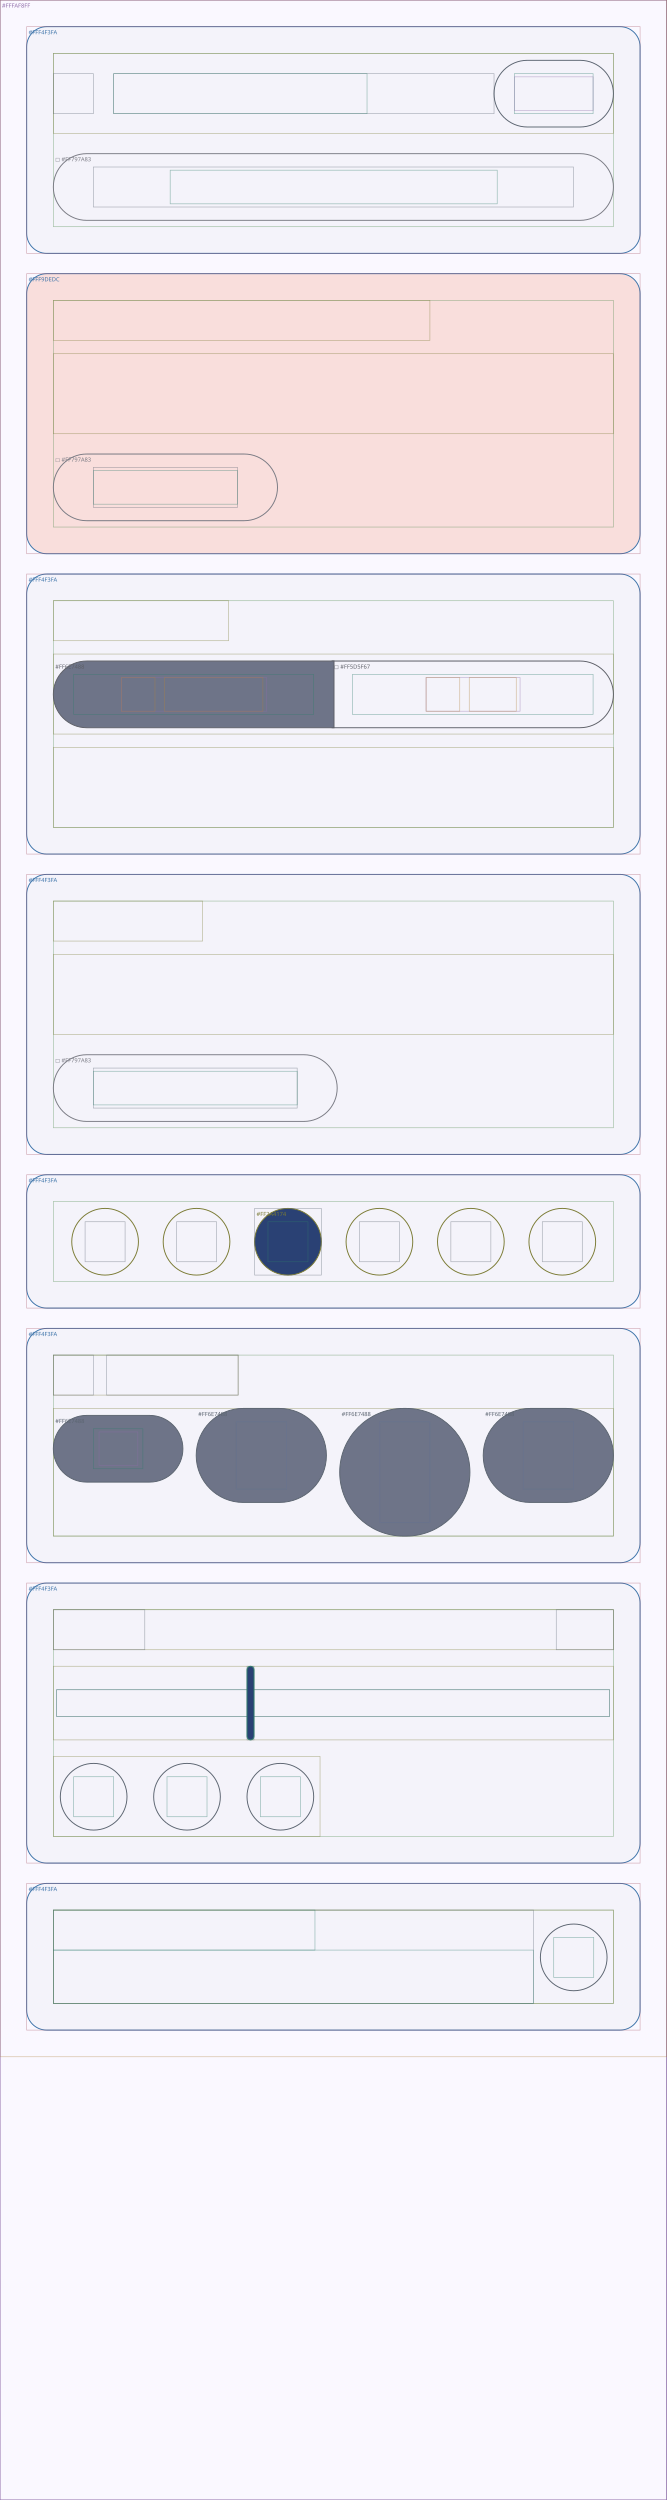
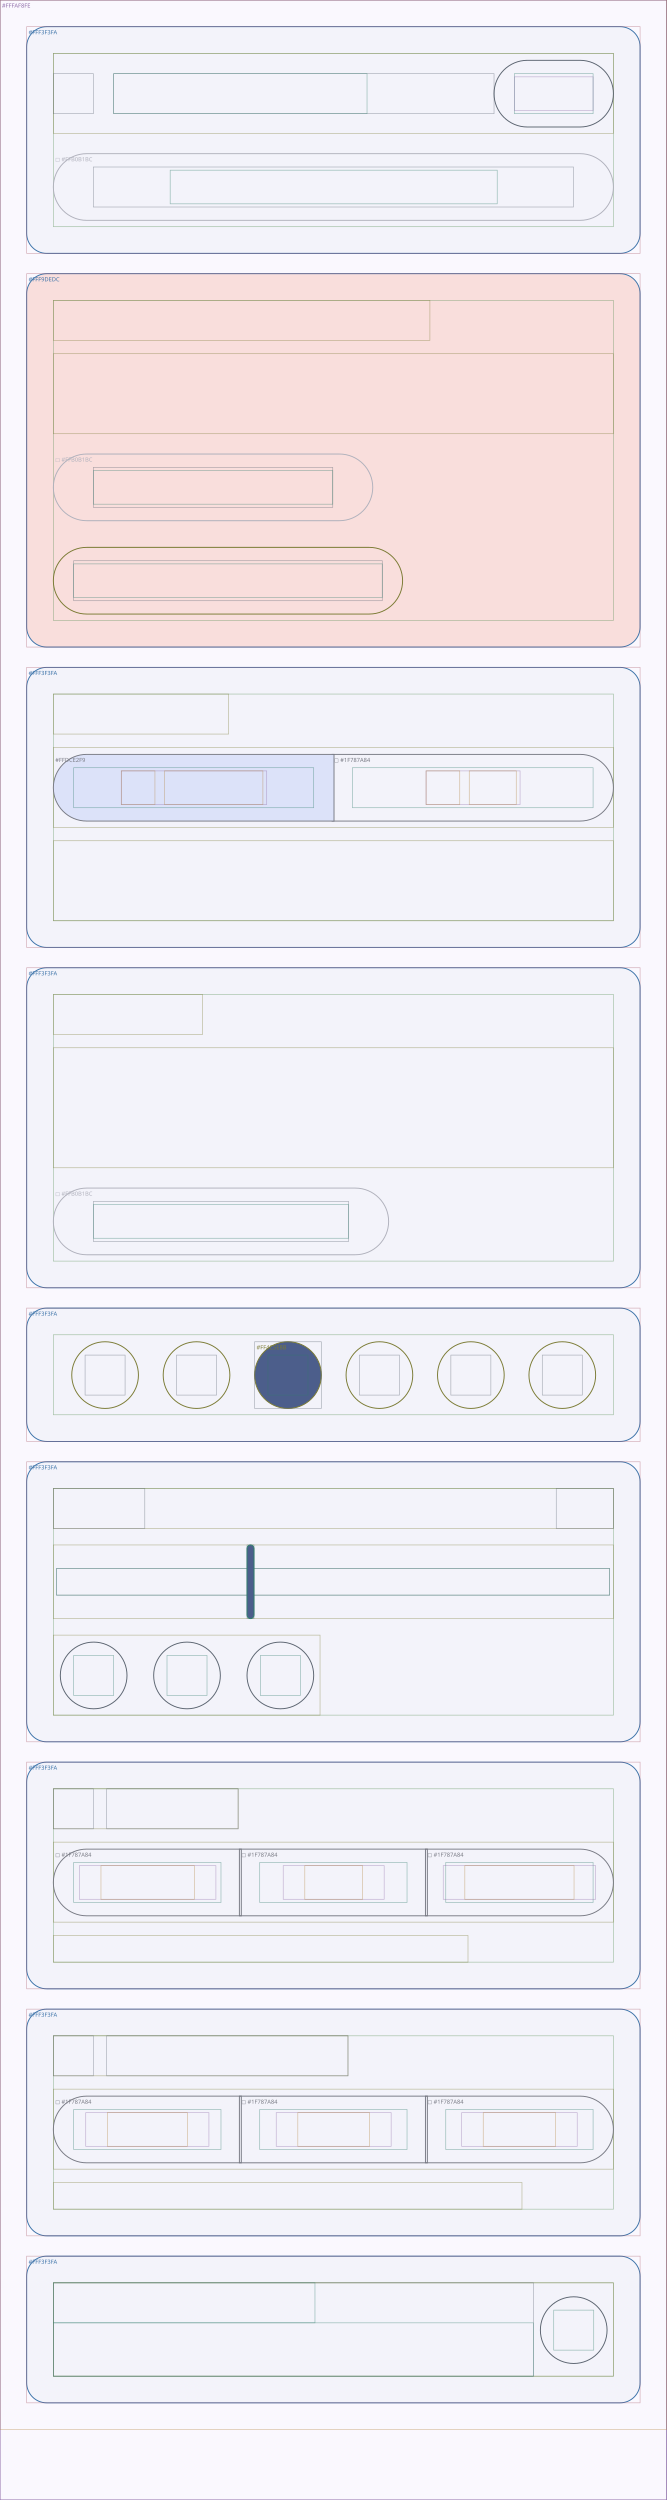
<svg xmlns="http://www.w3.org/2000/svg" viewBox="0 0 1050 3937" width="1050" height="3937" role="img" aria-label="Bluetooth/PermissionMissing layout wireframe">
  <rect width="1050" height="3937" fill="#ffffff" />
  <g>
    <rect x="0" y="0" width="1050" height="3937" fill="none" fill-opacity="0" stroke="#5B6470" stroke-width="1" stroke-opacity="0.5" />
  </g>
  <g>
    <rect x="0" y="0" width="1050" height="3937" fill="none" fill-opacity="0" stroke="#2E7D6B" stroke-width="1" stroke-opacity="0.5" />
  </g>
  <g>
-     <rect x="0" y="0" width="1050" height="3937" fill="#FAF8FF" fill-opacity="1" stroke="#8E6BA8" stroke-width="1.5" stroke-opacity="1" />
-     <text x="3" y="12" font-family="system-ui, sans-serif" font-size="9" fill="#8E6BA8">#FFFAF8FF</text>
-   </g>
-   <g>
-     <rect x="0" y="0" width="1050" height="3239" fill="none" fill-opacity="0" stroke="#B0813B" stroke-width="1" stroke-opacity="0.5" />
-   </g>
-   <g>
-     <path d="M73.5,42 H976.5 A31.5,31.5 0 0 1 1008,73.5 V367.5 A31.5,31.5 0 0 1 976.5,399 H73.5 A31.5,31.5 0 0 1 42,367.5 V73.5 A31.5,31.5 0 0 1 73.5,42 Z" fill="#F4F3FA" fill-opacity="1" stroke="#3B72A8" stroke-width="1.5" stroke-opacity="1" />
-     <text x="45" y="54" font-family="system-ui, sans-serif" font-size="9" fill="#3B72A8">#FFF4F3FA</text>
+     <rect x="0" y="0" width="1050" height="3937" fill="#FAF8FE" fill-opacity="1" stroke="#8E6BA8" stroke-width="1.5" stroke-opacity="1" />
+     <text x="3" y="12" font-family="system-ui, sans-serif" font-size="9" fill="#8E6BA8">#FFFAF8FE</text>
+   </g>
+   <g>
+     <rect x="0" y="0" width="1050" height="3826" fill="none" fill-opacity="0" stroke="#B0813B" stroke-width="1" stroke-opacity="0.5" />
+   </g>
+   <g>
+     <path d="M73.5,42 H976.5 A31.5,31.5 0 0 1 1008,73.5 V367.5 A31.5,31.5 0 0 1 976.5,399 H73.5 A31.5,31.5 0 0 1 42,367.5 V73.5 A31.5,31.5 0 0 1 73.5,42 Z" fill="#F3F3FA" fill-opacity="1" stroke="#3B72A8" stroke-width="1.5" stroke-opacity="1" />
+     <text x="45" y="54" font-family="system-ui, sans-serif" font-size="9" fill="#3B72A8">#FFF3F3FA</text>
  </g>
  <g>
    <rect x="42" y="42" width="966" height="357" fill="none" fill-opacity="0" stroke="#A85B6B" stroke-width="1" stroke-opacity="0.5" />
  </g>
  <g>
    <rect x="84" y="84" width="882" height="273" fill="none" fill-opacity="0" stroke="#4F8A4A" stroke-width="1" stroke-opacity="0.5" />
  </g>
  <g>
    <rect x="84" y="84" width="882" height="126" fill="none" fill-opacity="0" stroke="#7A7A33" stroke-width="1" stroke-opacity="0.5" />
  </g>
  <g>
    <rect x="84" y="116" width="63" height="63" fill="none" fill-opacity="0" stroke="#5B6470" stroke-width="1" stroke-opacity="0.5" />
  </g>
  <g>
    <rect x="179" y="116" width="599" height="63" fill="none" fill-opacity="0" stroke="#5B6470" stroke-width="1" stroke-opacity="0.5" />
  </g>
  <g>
    <rect x="179" y="116" width="399" height="63" fill="none" fill-opacity="0" stroke="#2E7D6B" stroke-width="1" stroke-opacity="0.5" />
  </g>
  <g>
    <path d="M830.5,95 H913.5 A52.5,52.5 0 0 1 966,147.5 V147.5 A52.5,52.5 0 0 1 913.5,200 H830.5 A52.5,52.5 0 0 1 778,147.5 V147.5 A52.5,52.5 0 0 1 830.5,95 Z" fill="none" fill-opacity="0" stroke="#5B6470" stroke-width="1.5" stroke-opacity="1" />
  </g>
  <g>
    <rect x="810" y="116" width="124" height="63" fill="none" fill-opacity="0" stroke="#2E7D6B" stroke-width="1" stroke-opacity="0.5" />
  </g>
  <g>
    <rect x="810" y="121" width="124" height="53" fill="none" fill-opacity="0" stroke="#8E6BA8" stroke-width="1" stroke-opacity="0.5" />
  </g>
  <g>
-     <path d="M136.5,242 H913.5 A52.5,52.5 0 0 1 966,294.5 V294.5 A52.5,52.5 0 0 1 913.5,347 H136.5 A52.5,52.5 0 0 1 84,294.5 V294.5 A52.5,52.5 0 0 1 136.5,242 Z" fill="none" fill-opacity="0" stroke="#797A83" stroke-width="1.5" stroke-opacity="1" />
-     <text x="87" y="254" font-family="system-ui, sans-serif" font-size="9" fill="#797A83">◻ #FF797A83</text>
+     <path d="M136.5,242 H913.5 A52.5,52.5 0 0 1 966,294.5 V294.5 A52.5,52.5 0 0 1 913.5,347 H136.5 A52.5,52.5 0 0 1 84,294.5 V294.5 A52.5,52.5 0 0 1 136.5,242 Z" fill="none" fill-opacity="0" stroke="#B0B1BC" stroke-width="1.5" stroke-opacity="1" />
+     <text x="87" y="254" font-family="system-ui, sans-serif" font-size="9" fill="#B0B1BC">◻ #FFB0B1BC</text>
  </g>
  <g>
    <rect x="147" y="263" width="756" height="63" fill="none" fill-opacity="0" stroke="#5B6470" stroke-width="1" stroke-opacity="0.5" />
  </g>
  <g>
    <rect x="268" y="268" width="515" height="53" fill="none" fill-opacity="0" stroke="#2E7D6B" stroke-width="1" stroke-opacity="0.5" />
  </g>
  <g>
-     <path d="M73.5,431 H976.5 A31.5,31.5 0 0 1 1008,462.5 V840.5 A31.5,31.5 0 0 1 976.5,872 H73.5 A31.5,31.5 0 0 1 42,840.5 V462.5 A31.5,31.5 0 0 1 73.5,431 Z" fill="#F9DEDC" fill-opacity="1" stroke="#3B72A8" stroke-width="1.5" stroke-opacity="1" />
+     <path d="M73.5,431 H976.5 A31.5,31.5 0 0 1 1008,462.5 V987.5 A31.5,31.5 0 0 1 976.5,1019 H73.5 A31.5,31.5 0 0 1 42,987.5 V462.5 A31.5,31.5 0 0 1 73.5,431 Z" fill="#F9DEDC" fill-opacity="1" stroke="#3B72A8" stroke-width="1.5" stroke-opacity="1" />
    <text x="45" y="443" font-family="system-ui, sans-serif" font-size="9" fill="#3B72A8">#FFF9DEDC</text>
  </g>
  <g>
-     <rect x="42" y="431" width="966" height="441" fill="none" fill-opacity="0" stroke="#A85B6B" stroke-width="1" stroke-opacity="0.5" />
-   </g>
-   <g>
-     <rect x="84" y="473" width="882" height="357" fill="none" fill-opacity="0" stroke="#4F8A4A" stroke-width="1" stroke-opacity="0.5" />
+     <rect x="42" y="431" width="966" height="588" fill="none" fill-opacity="0" stroke="#A85B6B" stroke-width="1" stroke-opacity="0.5" />
+   </g>
+   <g>
+     <rect x="84" y="473" width="882" height="504" fill="none" fill-opacity="0" stroke="#4F8A4A" stroke-width="1" stroke-opacity="0.5" />
  </g>
  <g>
    <rect x="84" y="473" width="593" height="63" fill="none" fill-opacity="0" stroke="#7A7A33" stroke-width="1" stroke-opacity="0.5" />
  </g>
  <g>
    <rect x="84" y="557" width="882" height="126" fill="none" fill-opacity="0" stroke="#7A7A33" stroke-width="1" stroke-opacity="0.5" />
  </g>
  <g>
-     <path d="M136.5,715 H384.5 A52.5,52.5 0 0 1 437,767.5 V767.5 A52.5,52.5 0 0 1 384.5,820 H136.5 A52.5,52.5 0 0 1 84,767.5 V767.5 A52.5,52.5 0 0 1 136.5,715 Z" fill="none" fill-opacity="0" stroke="#797A83" stroke-width="1.5" stroke-opacity="1" />
-     <text x="87" y="727" font-family="system-ui, sans-serif" font-size="9" fill="#797A83">◻ #FF797A83</text>
-   </g>
-   <g>
-     <rect x="147" y="736" width="227" height="63" fill="none" fill-opacity="0" stroke="#5B6470" stroke-width="1" stroke-opacity="0.5" />
-   </g>
-   <g>
-     <rect x="147" y="741" width="227" height="53" fill="none" fill-opacity="0" stroke="#2E7D6B" stroke-width="1" stroke-opacity="0.5" />
-   </g>
-   <g>
-     <path d="M73.5,904 H976.5 A31.5,31.5 0 0 1 1008,935.5 V1313.5 A31.5,31.5 0 0 1 976.5,1345 H73.5 A31.5,31.5 0 0 1 42,1313.5 V935.5 A31.5,31.5 0 0 1 73.5,904 Z" fill="#F4F3FA" fill-opacity="1" stroke="#3B72A8" stroke-width="1.5" stroke-opacity="1" />
-     <text x="45" y="916" font-family="system-ui, sans-serif" font-size="9" fill="#3B72A8">#FFF4F3FA</text>
-   </g>
-   <g>
-     <rect x="42" y="904" width="966" height="441" fill="none" fill-opacity="0" stroke="#A85B6B" stroke-width="1" stroke-opacity="0.5" />
-   </g>
-   <g>
-     <rect x="84" y="946" width="882" height="357" fill="none" fill-opacity="0" stroke="#4F8A4A" stroke-width="1" stroke-opacity="0.5" />
-   </g>
-   <g>
-     <rect x="84" y="946" width="276" height="63" fill="none" fill-opacity="0" stroke="#7A7A33" stroke-width="1" stroke-opacity="0.5" />
-   </g>
-   <g>
-     <rect x="84" y="1030" width="882" height="126" fill="none" fill-opacity="0" stroke="#7A7A33" stroke-width="1" stroke-opacity="0.5" />
-   </g>
-   <g>
-     <path d="M523,1041 H913.5 A52.5,52.5 0 0 1 966,1093.5 V1093.5 A52.5,52.5 0 0 1 913.5,1146 H523 A0,0 0 0 1 523,1146 V1041 A0,0 0 0 1 523,1041 Z" fill="none" fill-opacity="0" stroke="#5D5F67" stroke-width="1.5" stroke-opacity="1" />
-     <text x="526" y="1053" font-family="system-ui, sans-serif" font-size="9" fill="#5D5F67">◻ #FF5D5F67</text>
-   </g>
-   <g>
-     <rect x="555" y="1062" width="379" height="63" fill="none" fill-opacity="0" stroke="#2E7D6B" stroke-width="1" stroke-opacity="0.5" />
-   </g>
-   <g>
-     <rect x="671" y="1067" width="148" height="53" fill="none" fill-opacity="0" stroke="#8E6BA8" stroke-width="1" stroke-opacity="0.5" />
-   </g>
-   <g>
-     <rect x="671" y="1067" width="53" height="53" fill="none" fill-opacity="0" stroke="#B0813B" stroke-width="1" stroke-opacity="0.5" />
-   </g>
-   <g>
-     <rect x="739" y="1067" width="74" height="53" fill="none" fill-opacity="0" stroke="#B0813B" stroke-width="1" stroke-opacity="0.5" />
-   </g>
-   <g>
-     <path d="M136.5,1041 H526 A0,0 0 0 1 526,1041 V1146 A0,0 0 0 1 526,1146 H136.5 A52.5,52.5 0 0 1 84,1093.5 V1093.5 A52.5,52.5 0 0 1 136.5,1041 Z" fill="#6E7488" fill-opacity="1" stroke="#5D5F67" stroke-width="1.5" stroke-opacity="1" />
-     <text x="87" y="1053" font-family="system-ui, sans-serif" font-size="9" fill="#5D5F67">#FF6E7488</text>
-   </g>
-   <g>
-     <rect x="116" y="1062" width="378" height="63" fill="none" fill-opacity="0" stroke="#2E7D6B" stroke-width="1" stroke-opacity="0.5" />
-   </g>
-   <g>
-     <rect x="191" y="1067" width="229" height="53" fill="none" fill-opacity="0" stroke="#8E6BA8" stroke-width="1" stroke-opacity="0.5" />
-   </g>
-   <g>
-     <rect x="191" y="1067" width="53" height="53" fill="none" fill-opacity="0" stroke="#B0813B" stroke-width="1" stroke-opacity="0.5" />
-   </g>
-   <g>
-     <rect x="259" y="1067" width="155" height="53" fill="none" fill-opacity="0" stroke="#B0813B" stroke-width="1" stroke-opacity="0.5" />
+     <path d="M136.5,715 H534.5 A52.5,52.5 0 0 1 587,767.5 V767.5 A52.5,52.5 0 0 1 534.5,820 H136.5 A52.5,52.5 0 0 1 84,767.5 V767.5 A52.5,52.5 0 0 1 136.5,715 Z" fill="none" fill-opacity="0" stroke="#B0B1BC" stroke-width="1.5" stroke-opacity="1" />
+     <text x="87" y="727" font-family="system-ui, sans-serif" font-size="9" fill="#B0B1BC">◻ #FFB0B1BC</text>
+   </g>
+   <g>
+     <rect x="147" y="736" width="377" height="63" fill="none" fill-opacity="0" stroke="#5B6470" stroke-width="1" stroke-opacity="0.5" />
+   </g>
+   <g>
+     <rect x="147" y="741" width="377" height="53" fill="none" fill-opacity="0" stroke="#2E7D6B" stroke-width="1" stroke-opacity="0.5" />
+   </g>
+   <g>
+     <path d="M136.5,862 H581.5 A52.5,52.5 0 0 1 634,914.5 V914.5 A52.5,52.5 0 0 1 581.5,967 H136.5 A52.5,52.5 0 0 1 84,914.5 V914.5 A52.5,52.5 0 0 1 136.5,862 Z" fill="none" fill-opacity="0" stroke="#7A7A33" stroke-width="1.5" stroke-opacity="1" />
+   </g>
+   <g>
+     <rect x="116" y="883" width="486" height="63" fill="none" fill-opacity="0" stroke="#5B6470" stroke-width="1" stroke-opacity="0.5" />
+   </g>
+   <g>
+     <rect x="116" y="888" width="486" height="53" fill="none" fill-opacity="0" stroke="#2E7D6B" stroke-width="1" stroke-opacity="0.5" />
+   </g>
+   <g>
+     <path d="M73.5,1051 H976.5 A31.5,31.5 0 0 1 1008,1082.5 V1460.5 A31.5,31.5 0 0 1 976.5,1492 H73.5 A31.5,31.5 0 0 1 42,1460.5 V1082.5 A31.5,31.5 0 0 1 73.5,1051 Z" fill="#F3F3FA" fill-opacity="1" stroke="#3B72A8" stroke-width="1.5" stroke-opacity="1" />
+     <text x="45" y="1063" font-family="system-ui, sans-serif" font-size="9" fill="#3B72A8">#FFF3F3FA</text>
+   </g>
+   <g>
+     <rect x="42" y="1051" width="966" height="441" fill="none" fill-opacity="0" stroke="#A85B6B" stroke-width="1" stroke-opacity="0.5" />
+   </g>
+   <g>
+     <rect x="84" y="1093" width="882" height="357" fill="none" fill-opacity="0" stroke="#4F8A4A" stroke-width="1" stroke-opacity="0.5" />
+   </g>
+   <g>
+     <rect x="84" y="1093" width="276" height="63" fill="none" fill-opacity="0" stroke="#7A7A33" stroke-width="1" stroke-opacity="0.5" />
  </g>
  <g>
    <rect x="84" y="1177" width="882" height="126" fill="none" fill-opacity="0" stroke="#7A7A33" stroke-width="1" stroke-opacity="0.5" />
  </g>
  <g>
-     <path d="M73.5,1377 H976.5 A31.5,31.5 0 0 1 1008,1408.5 V1786.5 A31.5,31.5 0 0 1 976.5,1818 H73.5 A31.5,31.5 0 0 1 42,1786.5 V1408.5 A31.5,31.5 0 0 1 73.5,1377 Z" fill="#F4F3FA" fill-opacity="1" stroke="#3B72A8" stroke-width="1.5" stroke-opacity="1" />
-     <text x="45" y="1389" font-family="system-ui, sans-serif" font-size="9" fill="#3B72A8">#FFF4F3FA</text>
-   </g>
-   <g>
-     <rect x="42" y="1377" width="966" height="441" fill="none" fill-opacity="0" stroke="#A85B6B" stroke-width="1" stroke-opacity="0.5" />
-   </g>
-   <g>
-     <rect x="84" y="1419" width="882" height="357" fill="none" fill-opacity="0" stroke="#4F8A4A" stroke-width="1" stroke-opacity="0.5" />
-   </g>
-   <g>
-     <rect x="84" y="1419" width="235" height="63" fill="none" fill-opacity="0" stroke="#7A7A33" stroke-width="1" stroke-opacity="0.5" />
-   </g>
-   <g>
-     <rect x="84" y="1503" width="882" height="126" fill="none" fill-opacity="0" stroke="#7A7A33" stroke-width="1" stroke-opacity="0.5" />
-   </g>
-   <g>
-     <path d="M136.5,1661 H478.5 A52.5,52.5 0 0 1 531,1713.5 V1713.5 A52.5,52.5 0 0 1 478.5,1766 H136.5 A52.5,52.5 0 0 1 84,1713.5 V1713.5 A52.5,52.5 0 0 1 136.5,1661 Z" fill="none" fill-opacity="0" stroke="#797A83" stroke-width="1.5" stroke-opacity="1" />
-     <text x="87" y="1673" font-family="system-ui, sans-serif" font-size="9" fill="#797A83">◻ #FF797A83</text>
-   </g>
-   <g>
-     <rect x="147" y="1682" width="321" height="63" fill="none" fill-opacity="0" stroke="#5B6470" stroke-width="1" stroke-opacity="0.5" />
-   </g>
-   <g>
-     <rect x="147" y="1687" width="321" height="53" fill="none" fill-opacity="0" stroke="#2E7D6B" stroke-width="1" stroke-opacity="0.5" />
-   </g>
-   <g>
-     <path d="M73.5,1850 H976.5 A31.5,31.5 0 0 1 1008,1881.5 V2028.5 A31.5,31.5 0 0 1 976.5,2060 H73.5 A31.5,31.5 0 0 1 42,2028.5 V1881.5 A31.5,31.5 0 0 1 73.5,1850 Z" fill="#F4F3FA" fill-opacity="1" stroke="#3B72A8" stroke-width="1.5" stroke-opacity="1" />
-     <text x="45" y="1862" font-family="system-ui, sans-serif" font-size="9" fill="#3B72A8">#FFF4F3FA</text>
-   </g>
-   <g>
-     <rect x="42" y="1850" width="966" height="210" fill="none" fill-opacity="0" stroke="#A85B6B" stroke-width="1" stroke-opacity="0.5" />
-   </g>
-   <g>
-     <rect x="84" y="1892" width="882" height="126" fill="none" fill-opacity="0" stroke="#4F8A4A" stroke-width="1" stroke-opacity="0.5" />
-   </g>
-   <g>
-     <path d="M165.5,1903 H165.5 A52.5,52.5 0 0 1 218,1955.5 V1955.5 A52.5,52.5 0 0 1 165.5,2008 H165.5 A52.5,52.5 0 0 1 113,1955.5 V1955.5 A52.5,52.5 0 0 1 165.5,1903 Z" fill="none" fill-opacity="0" stroke="#7A7A33" stroke-width="1.5" stroke-opacity="1" />
-   </g>
-   <g>
-     <rect x="134" y="1924" width="63" height="63" fill="none" fill-opacity="0" stroke="#5B6470" stroke-width="1" stroke-opacity="0.5" />
-   </g>
-   <g>
-     <path d="M309.5,1903 H309.5 A52.5,52.5 0 0 1 362,1955.5 V1955.5 A52.5,52.5 0 0 1 309.5,2008 H309.5 A52.5,52.5 0 0 1 257,1955.5 V1955.5 A52.5,52.5 0 0 1 309.5,1903 Z" fill="none" fill-opacity="0" stroke="#7A7A33" stroke-width="1.5" stroke-opacity="1" />
-   </g>
-   <g>
-     <rect x="278" y="1924" width="63" height="63" fill="none" fill-opacity="0" stroke="#5B6470" stroke-width="1" stroke-opacity="0.5" />
-   </g>
-   <g>
-     <path d="M453.5,1903 H453.5 A52.5,52.5 0 0 1 506,1955.5 V1955.5 A52.5,52.5 0 0 1 453.5,2008 H453.5 A52.5,52.5 0 0 1 401,1955.5 V1955.5 A52.5,52.5 0 0 1 453.5,1903 Z" fill="#2A4174" fill-opacity="1" stroke="#7A7A33" stroke-width="1.5" stroke-opacity="1" />
-     <text x="404" y="1915" font-family="system-ui, sans-serif" font-size="9" fill="#7A7A33">#FF2A4174</text>
-   </g>
-   <g>
-     <rect x="401" y="1903" width="105" height="105" fill="none" fill-opacity="0" stroke="#5B6470" stroke-width="1" stroke-opacity="0.5" />
-   </g>
-   <g>
-     <rect x="422" y="1924" width="63" height="63" fill="none" fill-opacity="0" stroke="#2E7D6B" stroke-width="1" stroke-opacity="0.5" />
-   </g>
-   <g>
-     <path d="M597.5,1903 H597.5 A52.5,52.5 0 0 1 650,1955.5 V1955.5 A52.5,52.5 0 0 1 597.5,2008 H597.5 A52.5,52.5 0 0 1 545,1955.5 V1955.5 A52.5,52.5 0 0 1 597.5,1903 Z" fill="none" fill-opacity="0" stroke="#7A7A33" stroke-width="1.5" stroke-opacity="1" />
-   </g>
-   <g>
-     <rect x="566" y="1924" width="63" height="63" fill="none" fill-opacity="0" stroke="#5B6470" stroke-width="1" stroke-opacity="0.5" />
-   </g>
-   <g>
-     <path d="M741.5,1903 H741.5 A52.5,52.5 0 0 1 794,1955.5 V1955.5 A52.5,52.5 0 0 1 741.5,2008 H741.5 A52.5,52.5 0 0 1 689,1955.5 V1955.5 A52.5,52.5 0 0 1 741.5,1903 Z" fill="none" fill-opacity="0" stroke="#7A7A33" stroke-width="1.5" stroke-opacity="1" />
-   </g>
-   <g>
-     <rect x="710" y="1924" width="63" height="63" fill="none" fill-opacity="0" stroke="#5B6470" stroke-width="1" stroke-opacity="0.5" />
-   </g>
-   <g>
-     <path d="M885.5,1903 H885.5 A52.5,52.5 0 0 1 938,1955.5 V1955.5 A52.5,52.5 0 0 1 885.5,2008 H885.5 A52.5,52.5 0 0 1 833,1955.5 V1955.5 A52.5,52.5 0 0 1 885.5,1903 Z" fill="none" fill-opacity="0" stroke="#7A7A33" stroke-width="1.5" stroke-opacity="1" />
-   </g>
-   <g>
-     <rect x="854" y="1924" width="63" height="63" fill="none" fill-opacity="0" stroke="#5B6470" stroke-width="1" stroke-opacity="0.5" />
-   </g>
-   <g>
-     <path d="M73.5,2092 H976.5 A31.5,31.5 0 0 1 1008,2123.5 V2429.5 A31.5,31.5 0 0 1 976.5,2461 H73.5 A31.5,31.5 0 0 1 42,2429.5 V2123.5 A31.5,31.5 0 0 1 73.5,2092 Z" fill="#F4F3FA" fill-opacity="1" stroke="#3B72A8" stroke-width="1.5" stroke-opacity="1" />
-     <text x="45" y="2104" font-family="system-ui, sans-serif" font-size="9" fill="#3B72A8">#FFF4F3FA</text>
-   </g>
-   <g>
-     <rect x="42" y="2092" width="966" height="369" fill="none" fill-opacity="0" stroke="#A85B6B" stroke-width="1" stroke-opacity="0.5" />
-   </g>
-   <g>
-     <rect x="84" y="2134" width="882" height="285" fill="none" fill-opacity="0" stroke="#4F8A4A" stroke-width="1" stroke-opacity="0.5" />
-   </g>
-   <g>
-     <rect x="84" y="2134" width="291" height="63" fill="none" fill-opacity="0" stroke="#7A7A33" stroke-width="1" stroke-opacity="0.5" />
-   </g>
-   <g>
-     <rect x="84" y="2134" width="63" height="63" fill="none" fill-opacity="0" stroke="#5B6470" stroke-width="1" stroke-opacity="0.5" />
-   </g>
-   <g>
-     <rect x="168" y="2134" width="207" height="63" fill="none" fill-opacity="0" stroke="#5B6470" stroke-width="1" stroke-opacity="0.5" />
-   </g>
-   <g>
-     <rect x="84" y="2218" width="882" height="201" fill="none" fill-opacity="0" stroke="#7A7A33" stroke-width="1" stroke-opacity="0.5" />
-   </g>
-   <g>
-     <path d="M136.5,2229 H235.5 A52.5,52.5 0 0 1 288,2281.5 V2281.5 A52.5,52.5 0 0 1 235.5,2334 H136.5 A52.5,52.5 0 0 1 84,2281.5 V2281.5 A52.5,52.5 0 0 1 136.5,2229 Z" fill="#6E7488" fill-opacity="1" stroke="#5B6470" stroke-width="1.5" stroke-opacity="1" />
-     <text x="87" y="2241" font-family="system-ui, sans-serif" font-size="9" fill="#5B6470">#FF6E7488</text>
-   </g>
-   <g>
-     <rect x="147" y="2250" width="78" height="63" fill="none" fill-opacity="0" stroke="#2E7D6B" stroke-width="1" stroke-opacity="0.5" />
-   </g>
-   <g>
-     <rect x="156" y="2255" width="61" height="53" fill="none" fill-opacity="0" stroke="#8E6BA8" stroke-width="1" stroke-opacity="0.5" />
-   </g>
-   <g>
-     <path d="M382.999,2218 H440.001 A73.999,73.999 0 0 1 514,2291.999 V2292.001 A73.999,73.999 0 0 1 440.001,2366 H382.999 A73.999,73.999 0 0 1 309,2292.001 V2291.999 A73.999,73.999 0 0 1 382.999,2218 Z" fill="#6E7488" fill-opacity="1" stroke="#5B6470" stroke-width="1.5" stroke-opacity="1" />
-     <text x="312" y="2230" font-family="system-ui, sans-serif" font-size="9" fill="#5B6470">#FF6E7488</text>
-   </g>
-   <g>
-     <rect x="372" y="2239" width="79" height="106" fill="none" fill-opacity="0" stroke="#2E7D6B" stroke-width="1" stroke-opacity="0.5" />
-   </g>
-   <g>
-     <rect x="372" y="2239" width="79" height="106" fill="none" fill-opacity="0" stroke="#8E6BA8" stroke-width="1" stroke-opacity="0.5" />
-   </g>
-   <g>
-     <path d="M635.5,2218 H639.5 A100.5,100.5 0 0 1 740,2318.5 V2318.5 A100.5,100.5 0 0 1 639.5,2419 H635.5 A100.5,100.5 0 0 1 535,2318.5 V2318.5 A100.5,100.5 0 0 1 635.5,2218 Z" fill="#6E7488" fill-opacity="1" stroke="#5B6470" stroke-width="1.5" stroke-opacity="1" />
-     <text x="538" y="2230" font-family="system-ui, sans-serif" font-size="9" fill="#5B6470">#FF6E7488</text>
-   </g>
-   <g>
-     <rect x="598" y="2239" width="79" height="159" fill="none" fill-opacity="0" stroke="#2E7D6B" stroke-width="1" stroke-opacity="0.5" />
-   </g>
-   <g>
-     <rect x="598" y="2239" width="79" height="159" fill="none" fill-opacity="0" stroke="#8E6BA8" stroke-width="1" stroke-opacity="0.5" />
-   </g>
-   <g>
-     <path d="M834.999,2218 H892.001 A73.999,73.999 0 0 1 966,2291.999 V2292.001 A73.999,73.999 0 0 1 892.001,2366 H834.999 A73.999,73.999 0 0 1 761,2292.001 V2291.999 A73.999,73.999 0 0 1 834.999,2218 Z" fill="#6E7488" fill-opacity="1" stroke="#5B6470" stroke-width="1.5" stroke-opacity="1" />
-     <text x="764" y="2230" font-family="system-ui, sans-serif" font-size="9" fill="#5B6470">#FF6E7488</text>
-   </g>
-   <g>
-     <rect x="824" y="2239" width="79" height="106" fill="none" fill-opacity="0" stroke="#2E7D6B" stroke-width="1" stroke-opacity="0.5" />
-   </g>
-   <g>
-     <rect x="824" y="2239" width="79" height="106" fill="none" fill-opacity="0" stroke="#8E6BA8" stroke-width="1" stroke-opacity="0.5" />
-   </g>
-   <g>
-     <path d="M73.5,2493 H976.5 A31.5,31.5 0 0 1 1008,2524.5 V2902.5 A31.5,31.5 0 0 1 976.5,2934 H73.5 A31.5,31.5 0 0 1 42,2902.5 V2524.5 A31.5,31.5 0 0 1 73.5,2493 Z" fill="#F4F3FA" fill-opacity="1" stroke="#3B72A8" stroke-width="1.5" stroke-opacity="1" />
-     <text x="45" y="2505" font-family="system-ui, sans-serif" font-size="9" fill="#3B72A8">#FFF4F3FA</text>
-   </g>
-   <g>
-     <rect x="42" y="2493" width="966" height="441" fill="none" fill-opacity="0" stroke="#A85B6B" stroke-width="1" stroke-opacity="0.5" />
-   </g>
-   <g>
-     <rect x="84" y="2535" width="882" height="357" fill="none" fill-opacity="0" stroke="#4F8A4A" stroke-width="1" stroke-opacity="0.5" />
-   </g>
-   <g>
-     <rect x="84" y="2535" width="882" height="63" fill="none" fill-opacity="0" stroke="#7A7A33" stroke-width="1" stroke-opacity="0.5" />
-   </g>
-   <g>
-     <rect x="84" y="2535" width="144" height="63" fill="none" fill-opacity="0" stroke="#5B6470" stroke-width="1" stroke-opacity="0.5" />
-   </g>
-   <g>
-     <rect x="876" y="2535" width="90" height="63" fill="none" fill-opacity="0" stroke="#5B6470" stroke-width="1" stroke-opacity="0.5" />
-   </g>
-   <g>
-     <rect x="84" y="2624" width="882" height="116" fill="none" fill-opacity="0" stroke="#7A7A33" stroke-width="1" stroke-opacity="0.5" />
-   </g>
-   <g>
-     <rect x="89" y="2661" width="871" height="42" fill="none" fill-opacity="0" stroke="#5B6470" stroke-width="1" stroke-opacity="0.5" />
-   </g>
-   <g>
-     <rect x="89" y="2661" width="871" height="42" fill="none" fill-opacity="0" stroke="#2E7D6B" stroke-width="1" stroke-opacity="0.5" />
-   </g>
-   <g>
-     <rect x="389" y="2624" width="11" height="116" fill="none" fill-opacity="0" stroke="#5B6470" stroke-width="1" stroke-opacity="0.5" />
-   </g>
-   <g>
-     <path d="M394.5,2624 H394.5 A5.5,5.5 0 0 1 400,2629.5 V2734.5 A5.5,5.5 0 0 1 394.5,2740 H394.5 A5.5,5.5 0 0 1 389,2734.5 V2629.5 A5.5,5.5 0 0 1 394.5,2624 Z" fill="#2A4174" fill-opacity="1" stroke="#2E7D6B" stroke-width="1.5" stroke-opacity="1" />
-   </g>
-   <g>
-     <rect x="84" y="2766" width="420" height="126" fill="none" fill-opacity="0" stroke="#7A7A33" stroke-width="1" stroke-opacity="0.5" />
-   </g>
-   <g>
-     <path d="M147.5,2777 H147.5 A52.5,52.5 0 0 1 200,2829.5 V2829.5 A52.5,52.5 0 0 1 147.5,2882 H147.5 A52.5,52.5 0 0 1 95,2829.5 V2829.5 A52.5,52.5 0 0 1 147.5,2777 Z" fill="none" fill-opacity="0" stroke="#5B6470" stroke-width="1.5" stroke-opacity="1" />
-   </g>
-   <g>
-     <rect x="116" y="2798" width="63" height="63" fill="none" fill-opacity="0" stroke="#2E7D6B" stroke-width="1" stroke-opacity="0.5" />
-   </g>
-   <g>
-     <path d="M294.5,2777 H294.5 A52.5,52.5 0 0 1 347,2829.5 V2829.5 A52.5,52.5 0 0 1 294.5,2882 H294.5 A52.5,52.5 0 0 1 242,2829.5 V2829.5 A52.5,52.5 0 0 1 294.5,2777 Z" fill="none" fill-opacity="0" stroke="#5B6470" stroke-width="1.5" stroke-opacity="1" />
-   </g>
-   <g>
-     <rect x="263" y="2798" width="63" height="63" fill="none" fill-opacity="0" stroke="#2E7D6B" stroke-width="1" stroke-opacity="0.5" />
-   </g>
-   <g>
-     <path d="M441.5,2777 H441.5 A52.5,52.5 0 0 1 494,2829.5 V2829.5 A52.5,52.5 0 0 1 441.5,2882 H441.5 A52.5,52.5 0 0 1 389,2829.5 V2829.5 A52.5,52.5 0 0 1 441.5,2777 Z" fill="none" fill-opacity="0" stroke="#5B6470" stroke-width="1.5" stroke-opacity="1" />
-   </g>
-   <g>
-     <rect x="410" y="2798" width="63" height="63" fill="none" fill-opacity="0" stroke="#2E7D6B" stroke-width="1" stroke-opacity="0.5" />
-   </g>
-   <g>
-     <path d="M73.5,2966 H976.5 A31.5,31.5 0 0 1 1008,2997.5 V3165.5 A31.5,31.5 0 0 1 976.5,3197 H73.5 A31.5,31.5 0 0 1 42,3165.5 V2997.5 A31.5,31.5 0 0 1 73.5,2966 Z" fill="#F4F3FA" fill-opacity="1" stroke="#3B72A8" stroke-width="1.5" stroke-opacity="1" />
-     <text x="45" y="2978" font-family="system-ui, sans-serif" font-size="9" fill="#3B72A8">#FFF4F3FA</text>
-   </g>
-   <g>
-     <rect x="42" y="2966" width="966" height="231" fill="none" fill-opacity="0" stroke="#A85B6B" stroke-width="1" stroke-opacity="0.5" />
-   </g>
-   <g>
-     <rect x="84" y="3008" width="882" height="147" fill="none" fill-opacity="0" stroke="#4F8A4A" stroke-width="1" stroke-opacity="0.5" />
-   </g>
-   <g>
-     <rect x="84" y="3008" width="882" height="147" fill="none" fill-opacity="0" stroke="#7A7A33" stroke-width="1" stroke-opacity="0.5" />
-   </g>
-   <g>
-     <rect x="84" y="3008" width="756" height="147" fill="none" fill-opacity="0" stroke="#5B6470" stroke-width="1" stroke-opacity="0.5" />
-   </g>
-   <g>
-     <rect x="84" y="3008" width="412" height="63" fill="none" fill-opacity="0" stroke="#2E7D6B" stroke-width="1" stroke-opacity="0.5" />
-   </g>
-   <g>
-     <rect x="84" y="3071" width="756" height="84" fill="none" fill-opacity="0" stroke="#2E7D6B" stroke-width="1" stroke-opacity="0.5" />
-   </g>
-   <g>
-     <path d="M903.5,3030 H903.5 A52.5,52.5 0 0 1 956,3082.5 V3082.5 A52.5,52.5 0 0 1 903.5,3135 H903.5 A52.5,52.5 0 0 1 851,3082.5 V3082.5 A52.5,52.5 0 0 1 903.5,3030 Z" fill="none" fill-opacity="0" stroke="#5B6470" stroke-width="1.5" stroke-opacity="1" />
-   </g>
-   <g>
-     <rect x="872" y="3051" width="63" height="63" fill="none" fill-opacity="0" stroke="#2E7D6B" stroke-width="1" stroke-opacity="0.5" />
+     <path d="M523,1188 H913.5 A52.5,52.5 0 0 1 966,1240.5 V1240.5 A52.5,52.5 0 0 1 913.5,1293 H523 A0,0 0 0 1 523,1293 V1188 A0,0 0 0 1 523,1188 Z" fill="none" fill-opacity="0" stroke="#787A84" stroke-width="1.5" stroke-opacity="1" />
+     <text x="526" y="1200" font-family="system-ui, sans-serif" font-size="9" fill="#787A84">◻ #1F787A84</text>
+   </g>
+   <g>
+     <rect x="555" y="1209" width="379" height="63" fill="none" fill-opacity="0" stroke="#2E7D6B" stroke-width="1" stroke-opacity="0.5" />
+   </g>
+   <g>
+     <rect x="671" y="1214" width="148" height="53" fill="none" fill-opacity="0" stroke="#8E6BA8" stroke-width="1" stroke-opacity="0.5" />
+   </g>
+   <g>
+     <rect x="671" y="1214" width="53" height="53" fill="none" fill-opacity="0" stroke="#B0813B" stroke-width="1" stroke-opacity="0.5" />
+   </g>
+   <g>
+     <rect x="739" y="1214" width="74" height="53" fill="none" fill-opacity="0" stroke="#B0813B" stroke-width="1" stroke-opacity="0.5" />
+   </g>
+   <g>
+     <path d="M136.5,1188 H526 A0,0 0 0 1 526,1188 V1293 A0,0 0 0 1 526,1293 H136.5 A52.5,52.5 0 0 1 84,1240.5 V1240.5 A52.5,52.5 0 0 1 136.5,1188 Z" fill="#DCE2F9" fill-opacity="1" stroke="#787A84" stroke-width="1.5" stroke-opacity="1" />
+     <text x="87" y="1200" font-family="system-ui, sans-serif" font-size="9" fill="#787A84">#FFDCE2F9</text>
+   </g>
+   <g>
+     <rect x="116" y="1209" width="378" height="63" fill="none" fill-opacity="0" stroke="#2E7D6B" stroke-width="1" stroke-opacity="0.5" />
+   </g>
+   <g>
+     <rect x="191" y="1214" width="229" height="53" fill="none" fill-opacity="0" stroke="#8E6BA8" stroke-width="1" stroke-opacity="0.5" />
+   </g>
+   <g>
+     <rect x="191" y="1214" width="53" height="53" fill="none" fill-opacity="0" stroke="#B0813B" stroke-width="1" stroke-opacity="0.5" />
+   </g>
+   <g>
+     <rect x="259" y="1214" width="155" height="53" fill="none" fill-opacity="0" stroke="#B0813B" stroke-width="1" stroke-opacity="0.5" />
+   </g>
+   <g>
+     <rect x="84" y="1324" width="882" height="126" fill="none" fill-opacity="0" stroke="#7A7A33" stroke-width="1" stroke-opacity="0.5" />
+   </g>
+   <g>
+     <path d="M73.5,1524 H976.5 A31.5,31.5 0 0 1 1008,1555.5 V1996.5 A31.5,31.5 0 0 1 976.5,2028 H73.5 A31.5,31.5 0 0 1 42,1996.5 V1555.5 A31.5,31.5 0 0 1 73.5,1524 Z" fill="#F3F3FA" fill-opacity="1" stroke="#3B72A8" stroke-width="1.5" stroke-opacity="1" />
+     <text x="45" y="1536" font-family="system-ui, sans-serif" font-size="9" fill="#3B72A8">#FFF3F3FA</text>
+   </g>
+   <g>
+     <rect x="42" y="1524" width="966" height="504" fill="none" fill-opacity="0" stroke="#A85B6B" stroke-width="1" stroke-opacity="0.5" />
+   </g>
+   <g>
+     <rect x="84" y="1566" width="882" height="420" fill="none" fill-opacity="0" stroke="#4F8A4A" stroke-width="1" stroke-opacity="0.5" />
+   </g>
+   <g>
+     <rect x="84" y="1566" width="235" height="63" fill="none" fill-opacity="0" stroke="#7A7A33" stroke-width="1" stroke-opacity="0.5" />
+   </g>
+   <g>
+     <rect x="84" y="1650" width="882" height="189" fill="none" fill-opacity="0" stroke="#7A7A33" stroke-width="1" stroke-opacity="0.5" />
+   </g>
+   <g>
+     <path d="M136.5,1871 H559.5 A52.5,52.5 0 0 1 612,1923.5 V1923.5 A52.5,52.5 0 0 1 559.5,1976 H136.5 A52.5,52.5 0 0 1 84,1923.5 V1923.5 A52.5,52.5 0 0 1 136.5,1871 Z" fill="none" fill-opacity="0" stroke="#B0B1BC" stroke-width="1.5" stroke-opacity="1" />
+     <text x="87" y="1883" font-family="system-ui, sans-serif" font-size="9" fill="#B0B1BC">◻ #FFB0B1BC</text>
+   </g>
+   <g>
+     <rect x="147" y="1892" width="402" height="63" fill="none" fill-opacity="0" stroke="#5B6470" stroke-width="1" stroke-opacity="0.5" />
+   </g>
+   <g>
+     <rect x="147" y="1897" width="402" height="53" fill="none" fill-opacity="0" stroke="#2E7D6B" stroke-width="1" stroke-opacity="0.5" />
+   </g>
+   <g>
+     <path d="M73.5,2060 H976.5 A31.5,31.5 0 0 1 1008,2091.5 V2238.5 A31.5,31.5 0 0 1 976.5,2270 H73.5 A31.5,31.5 0 0 1 42,2238.5 V2091.5 A31.5,31.5 0 0 1 73.5,2060 Z" fill="#F3F3FA" fill-opacity="1" stroke="#3B72A8" stroke-width="1.5" stroke-opacity="1" />
+     <text x="45" y="2072" font-family="system-ui, sans-serif" font-size="9" fill="#3B72A8">#FFF3F3FA</text>
+   </g>
+   <g>
+     <rect x="42" y="2060" width="966" height="210" fill="none" fill-opacity="0" stroke="#A85B6B" stroke-width="1" stroke-opacity="0.5" />
+   </g>
+   <g>
+     <rect x="84" y="2102" width="882" height="126" fill="none" fill-opacity="0" stroke="#4F8A4A" stroke-width="1" stroke-opacity="0.5" />
+   </g>
+   <g>
+     <path d="M165.5,2113 H165.5 A52.5,52.5 0 0 1 218,2165.5 V2165.5 A52.5,52.5 0 0 1 165.5,2218 H165.5 A52.5,52.5 0 0 1 113,2165.5 V2165.5 A52.5,52.5 0 0 1 165.5,2113 Z" fill="none" fill-opacity="0" stroke="#7A7A33" stroke-width="1.5" stroke-opacity="1" />
+   </g>
+   <g>
+     <rect x="134" y="2134" width="63" height="63" fill="none" fill-opacity="0" stroke="#5B6470" stroke-width="1" stroke-opacity="0.5" />
+   </g>
+   <g>
+     <path d="M309.5,2113 H309.5 A52.5,52.5 0 0 1 362,2165.5 V2165.5 A52.5,52.5 0 0 1 309.5,2218 H309.5 A52.5,52.5 0 0 1 257,2165.5 V2165.5 A52.5,52.5 0 0 1 309.5,2113 Z" fill="none" fill-opacity="0" stroke="#7A7A33" stroke-width="1.5" stroke-opacity="1" />
+   </g>
+   <g>
+     <rect x="278" y="2134" width="63" height="63" fill="none" fill-opacity="0" stroke="#5B6470" stroke-width="1" stroke-opacity="0.5" />
+   </g>
+   <g>
+     <path d="M453.5,2113 H453.5 A52.5,52.5 0 0 1 506,2165.5 V2165.5 A52.5,52.5 0 0 1 453.5,2218 H453.5 A52.5,52.5 0 0 1 401,2165.5 V2165.5 A52.5,52.5 0 0 1 453.5,2113 Z" fill="#4C5E8B" fill-opacity="1" stroke="#7A7A33" stroke-width="1.5" stroke-opacity="1" />
+     <text x="404" y="2125" font-family="system-ui, sans-serif" font-size="9" fill="#7A7A33">#FF4C5E8B</text>
+   </g>
+   <g>
+     <rect x="401" y="2113" width="105" height="105" fill="none" fill-opacity="0" stroke="#5B6470" stroke-width="1" stroke-opacity="0.5" />
+   </g>
+   <g>
+     <rect x="422" y="2134" width="63" height="63" fill="none" fill-opacity="0" stroke="#2E7D6B" stroke-width="1" stroke-opacity="0.5" />
+   </g>
+   <g>
+     <path d="M597.5,2113 H597.5 A52.5,52.5 0 0 1 650,2165.5 V2165.5 A52.5,52.5 0 0 1 597.5,2218 H597.5 A52.5,52.5 0 0 1 545,2165.5 V2165.5 A52.5,52.5 0 0 1 597.5,2113 Z" fill="none" fill-opacity="0" stroke="#7A7A33" stroke-width="1.5" stroke-opacity="1" />
+   </g>
+   <g>
+     <rect x="566" y="2134" width="63" height="63" fill="none" fill-opacity="0" stroke="#5B6470" stroke-width="1" stroke-opacity="0.5" />
+   </g>
+   <g>
+     <path d="M741.5,2113 H741.5 A52.5,52.5 0 0 1 794,2165.5 V2165.5 A52.5,52.5 0 0 1 741.5,2218 H741.5 A52.5,52.5 0 0 1 689,2165.5 V2165.5 A52.5,52.5 0 0 1 741.5,2113 Z" fill="none" fill-opacity="0" stroke="#7A7A33" stroke-width="1.5" stroke-opacity="1" />
+   </g>
+   <g>
+     <rect x="710" y="2134" width="63" height="63" fill="none" fill-opacity="0" stroke="#5B6470" stroke-width="1" stroke-opacity="0.5" />
+   </g>
+   <g>
+     <path d="M885.5,2113 H885.5 A52.5,52.5 0 0 1 938,2165.5 V2165.5 A52.5,52.5 0 0 1 885.5,2218 H885.5 A52.5,52.5 0 0 1 833,2165.5 V2165.5 A52.5,52.5 0 0 1 885.5,2113 Z" fill="none" fill-opacity="0" stroke="#7A7A33" stroke-width="1.5" stroke-opacity="1" />
+   </g>
+   <g>
+     <rect x="854" y="2134" width="63" height="63" fill="none" fill-opacity="0" stroke="#5B6470" stroke-width="1" stroke-opacity="0.5" />
+   </g>
+   <g>
+     <path d="M73.5,2302 H976.5 A31.5,31.5 0 0 1 1008,2333.5 V2711.5 A31.5,31.5 0 0 1 976.5,2743 H73.5 A31.5,31.5 0 0 1 42,2711.5 V2333.5 A31.5,31.5 0 0 1 73.5,2302 Z" fill="#F3F3FA" fill-opacity="1" stroke="#3B72A8" stroke-width="1.5" stroke-opacity="1" />
+     <text x="45" y="2314" font-family="system-ui, sans-serif" font-size="9" fill="#3B72A8">#FFF3F3FA</text>
+   </g>
+   <g>
+     <rect x="42" y="2302" width="966" height="441" fill="none" fill-opacity="0" stroke="#A85B6B" stroke-width="1" stroke-opacity="0.5" />
+   </g>
+   <g>
+     <rect x="84" y="2344" width="882" height="357" fill="none" fill-opacity="0" stroke="#4F8A4A" stroke-width="1" stroke-opacity="0.5" />
+   </g>
+   <g>
+     <rect x="84" y="2344" width="882" height="63" fill="none" fill-opacity="0" stroke="#7A7A33" stroke-width="1" stroke-opacity="0.5" />
+   </g>
+   <g>
+     <rect x="84" y="2344" width="144" height="63" fill="none" fill-opacity="0" stroke="#5B6470" stroke-width="1" stroke-opacity="0.5" />
+   </g>
+   <g>
+     <rect x="876" y="2344" width="90" height="63" fill="none" fill-opacity="0" stroke="#5B6470" stroke-width="1" stroke-opacity="0.5" />
+   </g>
+   <g>
+     <rect x="84" y="2433" width="882" height="116" fill="none" fill-opacity="0" stroke="#7A7A33" stroke-width="1" stroke-opacity="0.5" />
+   </g>
+   <g>
+     <rect x="89" y="2470" width="871" height="42" fill="none" fill-opacity="0" stroke="#5B6470" stroke-width="1" stroke-opacity="0.5" />
+   </g>
+   <g>
+     <rect x="89" y="2470" width="871" height="42" fill="none" fill-opacity="0" stroke="#2E7D6B" stroke-width="1" stroke-opacity="0.5" />
+   </g>
+   <g>
+     <rect x="389" y="2433" width="11" height="116" fill="none" fill-opacity="0" stroke="#5B6470" stroke-width="1" stroke-opacity="0.5" />
+   </g>
+   <g>
+     <path d="M394.5,2433 H394.5 A5.5,5.5 0 0 1 400,2438.5 V2543.5 A5.5,5.5 0 0 1 394.5,2549 H394.5 A5.5,5.5 0 0 1 389,2543.5 V2438.5 A5.5,5.5 0 0 1 394.5,2433 Z" fill="#4C5E8B" fill-opacity="1" stroke="#2E7D6B" stroke-width="1.5" stroke-opacity="1" />
+   </g>
+   <g>
+     <rect x="84" y="2575" width="420" height="126" fill="none" fill-opacity="0" stroke="#7A7A33" stroke-width="1" stroke-opacity="0.5" />
+   </g>
+   <g>
+     <path d="M147.5,2586 H147.5 A52.5,52.5 0 0 1 200,2638.5 V2638.5 A52.5,52.5 0 0 1 147.5,2691 H147.5 A52.5,52.5 0 0 1 95,2638.5 V2638.5 A52.5,52.5 0 0 1 147.5,2586 Z" fill="none" fill-opacity="0" stroke="#5B6470" stroke-width="1.5" stroke-opacity="1" />
+   </g>
+   <g>
+     <rect x="116" y="2607" width="63" height="63" fill="none" fill-opacity="0" stroke="#2E7D6B" stroke-width="1" stroke-opacity="0.5" />
+   </g>
+   <g>
+     <path d="M294.5,2586 H294.5 A52.5,52.5 0 0 1 347,2638.5 V2638.5 A52.5,52.5 0 0 1 294.5,2691 H294.5 A52.5,52.5 0 0 1 242,2638.5 V2638.5 A52.5,52.5 0 0 1 294.5,2586 Z" fill="none" fill-opacity="0" stroke="#5B6470" stroke-width="1.5" stroke-opacity="1" />
+   </g>
+   <g>
+     <rect x="263" y="2607" width="63" height="63" fill="none" fill-opacity="0" stroke="#2E7D6B" stroke-width="1" stroke-opacity="0.5" />
+   </g>
+   <g>
+     <path d="M441.5,2586 H441.5 A52.5,52.5 0 0 1 494,2638.5 V2638.5 A52.5,52.5 0 0 1 441.5,2691 H441.5 A52.5,52.5 0 0 1 389,2638.5 V2638.5 A52.5,52.5 0 0 1 441.5,2586 Z" fill="none" fill-opacity="0" stroke="#5B6470" stroke-width="1.5" stroke-opacity="1" />
+   </g>
+   <g>
+     <rect x="410" y="2607" width="63" height="63" fill="none" fill-opacity="0" stroke="#2E7D6B" stroke-width="1" stroke-opacity="0.5" />
+   </g>
+   <g>
+     <path d="M73.5,2775 H976.5 A31.5,31.5 0 0 1 1008,2806.5 V3100.5 A31.5,31.5 0 0 1 976.5,3132 H73.5 A31.5,31.5 0 0 1 42,3100.5 V2806.5 A31.5,31.5 0 0 1 73.5,2775 Z" fill="#F3F3FA" fill-opacity="1" stroke="#3B72A8" stroke-width="1.5" stroke-opacity="1" />
+     <text x="45" y="2787" font-family="system-ui, sans-serif" font-size="9" fill="#3B72A8">#FFF3F3FA</text>
+   </g>
+   <g>
+     <rect x="42" y="2775" width="966" height="357" fill="none" fill-opacity="0" stroke="#A85B6B" stroke-width="1" stroke-opacity="0.5" />
+   </g>
+   <g>
+     <rect x="84" y="2817" width="882" height="273" fill="none" fill-opacity="0" stroke="#4F8A4A" stroke-width="1" stroke-opacity="0.5" />
+   </g>
+   <g>
+     <rect x="84" y="2817" width="291" height="63" fill="none" fill-opacity="0" stroke="#7A7A33" stroke-width="1" stroke-opacity="0.5" />
+   </g>
+   <g>
+     <rect x="84" y="2817" width="63" height="63" fill="none" fill-opacity="0" stroke="#5B6470" stroke-width="1" stroke-opacity="0.5" />
+   </g>
+   <g>
+     <rect x="168" y="2817" width="207" height="63" fill="none" fill-opacity="0" stroke="#5B6470" stroke-width="1" stroke-opacity="0.5" />
+   </g>
+   <g>
+     <rect x="84" y="2901" width="882" height="126" fill="none" fill-opacity="0" stroke="#7A7A33" stroke-width="1" stroke-opacity="0.5" />
+   </g>
+   <g>
+     <path d="M136.5,2912 H380 A0,0 0 0 1 380,2912 V3017 A0,0 0 0 1 380,3017 H136.5 A52.5,52.5 0 0 1 84,2964.5 V2964.5 A52.5,52.5 0 0 1 136.5,2912 Z" fill="none" fill-opacity="0" stroke="#787A84" stroke-width="1.5" stroke-opacity="1" />
+     <text x="87" y="2924" font-family="system-ui, sans-serif" font-size="9" fill="#787A84">◻ #1F787A84</text>
+   </g>
+   <g>
+     <rect x="116" y="2933" width="232" height="63" fill="none" fill-opacity="0" stroke="#2E7D6B" stroke-width="1" stroke-opacity="0.5" />
+   </g>
+   <g>
+     <rect x="125" y="2938" width="215" height="53" fill="none" fill-opacity="0" stroke="#8E6BA8" stroke-width="1" stroke-opacity="0.5" />
+   </g>
+   <g>
+     <rect x="159" y="2938" width="147" height="53" fill="none" fill-opacity="0" stroke="#B0813B" stroke-width="1" stroke-opacity="0.5" />
+   </g>
+   <g>
+     <rect x="377" y="2912" width="296" height="105" fill="none" fill-opacity="0" stroke="#787A84" stroke-width="1.5" stroke-opacity="1" />
+     <text x="380" y="2924" font-family="system-ui, sans-serif" font-size="9" fill="#787A84">◻ #1F787A84</text>
+   </g>
+   <g>
+     <rect x="409" y="2933" width="232" height="63" fill="none" fill-opacity="0" stroke="#2E7D6B" stroke-width="1" stroke-opacity="0.5" />
+   </g>
+   <g>
+     <rect x="446" y="2938" width="159" height="53" fill="none" fill-opacity="0" stroke="#8E6BA8" stroke-width="1" stroke-opacity="0.5" />
+   </g>
+   <g>
+     <rect x="480" y="2938" width="91" height="53" fill="none" fill-opacity="0" stroke="#B0813B" stroke-width="1" stroke-opacity="0.5" />
+   </g>
+   <g>
+     <path d="M670,2912 H913.5 A52.5,52.5 0 0 1 966,2964.5 V2964.5 A52.5,52.5 0 0 1 913.5,3017 H670 A0,0 0 0 1 670,3017 V2912 A0,0 0 0 1 670,2912 Z" fill="none" fill-opacity="0" stroke="#787A84" stroke-width="1.5" stroke-opacity="1" />
+     <text x="673" y="2924" font-family="system-ui, sans-serif" font-size="9" fill="#787A84">◻ #1F787A84</text>
+   </g>
+   <g>
+     <rect x="702" y="2933" width="232" height="63" fill="none" fill-opacity="0" stroke="#2E7D6B" stroke-width="1" stroke-opacity="0.5" />
+   </g>
+   <g>
+     <rect x="698" y="2938" width="240" height="53" fill="none" fill-opacity="0" stroke="#8E6BA8" stroke-width="1" stroke-opacity="0.5" />
+   </g>
+   <g>
+     <rect x="732" y="2938" width="172" height="53" fill="none" fill-opacity="0" stroke="#B0813B" stroke-width="1" stroke-opacity="0.5" />
+   </g>
+   <g>
+     <rect x="84" y="3048" width="653" height="42" fill="none" fill-opacity="0" stroke="#7A7A33" stroke-width="1" stroke-opacity="0.5" />
+   </g>
+   <g>
+     <path d="M73.5,3164 H976.5 A31.5,31.5 0 0 1 1008,3195.5 V3489.5 A31.5,31.5 0 0 1 976.5,3521 H73.5 A31.5,31.5 0 0 1 42,3489.5 V3195.5 A31.5,31.5 0 0 1 73.5,3164 Z" fill="#F3F3FA" fill-opacity="1" stroke="#3B72A8" stroke-width="1.5" stroke-opacity="1" />
+     <text x="45" y="3176" font-family="system-ui, sans-serif" font-size="9" fill="#3B72A8">#FFF3F3FA</text>
+   </g>
+   <g>
+     <rect x="42" y="3164" width="966" height="357" fill="none" fill-opacity="0" stroke="#A85B6B" stroke-width="1" stroke-opacity="0.5" />
+   </g>
+   <g>
+     <rect x="84" y="3206" width="882" height="273" fill="none" fill-opacity="0" stroke="#4F8A4A" stroke-width="1" stroke-opacity="0.5" />
+   </g>
+   <g>
+     <rect x="84" y="3206" width="464" height="63" fill="none" fill-opacity="0" stroke="#7A7A33" stroke-width="1" stroke-opacity="0.5" />
+   </g>
+   <g>
+     <rect x="84" y="3206" width="63" height="63" fill="none" fill-opacity="0" stroke="#5B6470" stroke-width="1" stroke-opacity="0.5" />
+   </g>
+   <g>
+     <rect x="168" y="3206" width="380" height="63" fill="none" fill-opacity="0" stroke="#5B6470" stroke-width="1" stroke-opacity="0.5" />
+   </g>
+   <g>
+     <rect x="84" y="3290" width="882" height="126" fill="none" fill-opacity="0" stroke="#7A7A33" stroke-width="1" stroke-opacity="0.5" />
+   </g>
+   <g>
+     <path d="M136.5,3301 H380 A0,0 0 0 1 380,3301 V3406 A0,0 0 0 1 380,3406 H136.5 A52.5,52.5 0 0 1 84,3353.5 V3353.5 A52.5,52.5 0 0 1 136.5,3301 Z" fill="none" fill-opacity="0" stroke="#787A84" stroke-width="1.5" stroke-opacity="1" />
+     <text x="87" y="3313" font-family="system-ui, sans-serif" font-size="9" fill="#787A84">◻ #1F787A84</text>
+   </g>
+   <g>
+     <rect x="116" y="3322" width="232" height="63" fill="none" fill-opacity="0" stroke="#2E7D6B" stroke-width="1" stroke-opacity="0.5" />
+   </g>
+   <g>
+     <rect x="135" y="3327" width="194" height="53" fill="none" fill-opacity="0" stroke="#8E6BA8" stroke-width="1" stroke-opacity="0.5" />
+   </g>
+   <g>
+     <rect x="169" y="3327" width="126" height="53" fill="none" fill-opacity="0" stroke="#B0813B" stroke-width="1" stroke-opacity="0.5" />
+   </g>
+   <g>
+     <rect x="377" y="3301" width="296" height="105" fill="none" fill-opacity="0" stroke="#787A84" stroke-width="1.5" stroke-opacity="1" />
+     <text x="380" y="3313" font-family="system-ui, sans-serif" font-size="9" fill="#787A84">◻ #1F787A84</text>
+   </g>
+   <g>
+     <rect x="409" y="3322" width="232" height="63" fill="none" fill-opacity="0" stroke="#2E7D6B" stroke-width="1" stroke-opacity="0.5" />
+   </g>
+   <g>
+     <rect x="435" y="3327" width="181" height="53" fill="none" fill-opacity="0" stroke="#8E6BA8" stroke-width="1" stroke-opacity="0.5" />
+   </g>
+   <g>
+     <rect x="469" y="3327" width="113" height="53" fill="none" fill-opacity="0" stroke="#B0813B" stroke-width="1" stroke-opacity="0.5" />
+   </g>
+   <g>
+     <path d="M670,3301 H913.5 A52.5,52.5 0 0 1 966,3353.5 V3353.5 A52.5,52.5 0 0 1 913.5,3406 H670 A0,0 0 0 1 670,3406 V3301 A0,0 0 0 1 670,3301 Z" fill="none" fill-opacity="0" stroke="#787A84" stroke-width="1.5" stroke-opacity="1" />
+     <text x="673" y="3313" font-family="system-ui, sans-serif" font-size="9" fill="#787A84">◻ #1F787A84</text>
+   </g>
+   <g>
+     <rect x="702" y="3322" width="232" height="63" fill="none" fill-opacity="0" stroke="#2E7D6B" stroke-width="1" stroke-opacity="0.5" />
+   </g>
+   <g>
+     <rect x="727" y="3327" width="182" height="53" fill="none" fill-opacity="0" stroke="#8E6BA8" stroke-width="1" stroke-opacity="0.5" />
+   </g>
+   <g>
+     <rect x="761" y="3327" width="114" height="53" fill="none" fill-opacity="0" stroke="#B0813B" stroke-width="1" stroke-opacity="0.5" />
+   </g>
+   <g>
+     <rect x="84" y="3437" width="738" height="42" fill="none" fill-opacity="0" stroke="#7A7A33" stroke-width="1" stroke-opacity="0.5" />
+   </g>
+   <g>
+     <path d="M73.5,3553 H976.5 A31.5,31.5 0 0 1 1008,3584.5 V3752.5 A31.5,31.5 0 0 1 976.5,3784 H73.5 A31.5,31.5 0 0 1 42,3752.5 V3584.5 A31.5,31.5 0 0 1 73.5,3553 Z" fill="#F3F3FA" fill-opacity="1" stroke="#3B72A8" stroke-width="1.5" stroke-opacity="1" />
+     <text x="45" y="3565" font-family="system-ui, sans-serif" font-size="9" fill="#3B72A8">#FFF3F3FA</text>
+   </g>
+   <g>
+     <rect x="42" y="3553" width="966" height="231" fill="none" fill-opacity="0" stroke="#A85B6B" stroke-width="1" stroke-opacity="0.5" />
+   </g>
+   <g>
+     <rect x="84" y="3595" width="882" height="147" fill="none" fill-opacity="0" stroke="#4F8A4A" stroke-width="1" stroke-opacity="0.5" />
+   </g>
+   <g>
+     <rect x="84" y="3595" width="882" height="147" fill="none" fill-opacity="0" stroke="#7A7A33" stroke-width="1" stroke-opacity="0.5" />
+   </g>
+   <g>
+     <rect x="84" y="3595" width="756" height="147" fill="none" fill-opacity="0" stroke="#5B6470" stroke-width="1" stroke-opacity="0.5" />
+   </g>
+   <g>
+     <rect x="84" y="3595" width="412" height="63" fill="none" fill-opacity="0" stroke="#2E7D6B" stroke-width="1" stroke-opacity="0.5" />
+   </g>
+   <g>
+     <rect x="84" y="3658" width="756" height="84" fill="none" fill-opacity="0" stroke="#2E7D6B" stroke-width="1" stroke-opacity="0.5" />
+   </g>
+   <g>
+     <path d="M903.5,3617 H903.5 A52.5,52.5 0 0 1 956,3669.5 V3669.5 A52.5,52.5 0 0 1 903.5,3722 H903.5 A52.5,52.5 0 0 1 851,3669.5 V3669.5 A52.5,52.5 0 0 1 903.5,3617 Z" fill="none" fill-opacity="0" stroke="#5B6470" stroke-width="1.5" stroke-opacity="1" />
+   </g>
+   <g>
+     <rect x="872" y="3638" width="63" height="63" fill="none" fill-opacity="0" stroke="#2E7D6B" stroke-width="1" stroke-opacity="0.5" />
  </g>
</svg>
